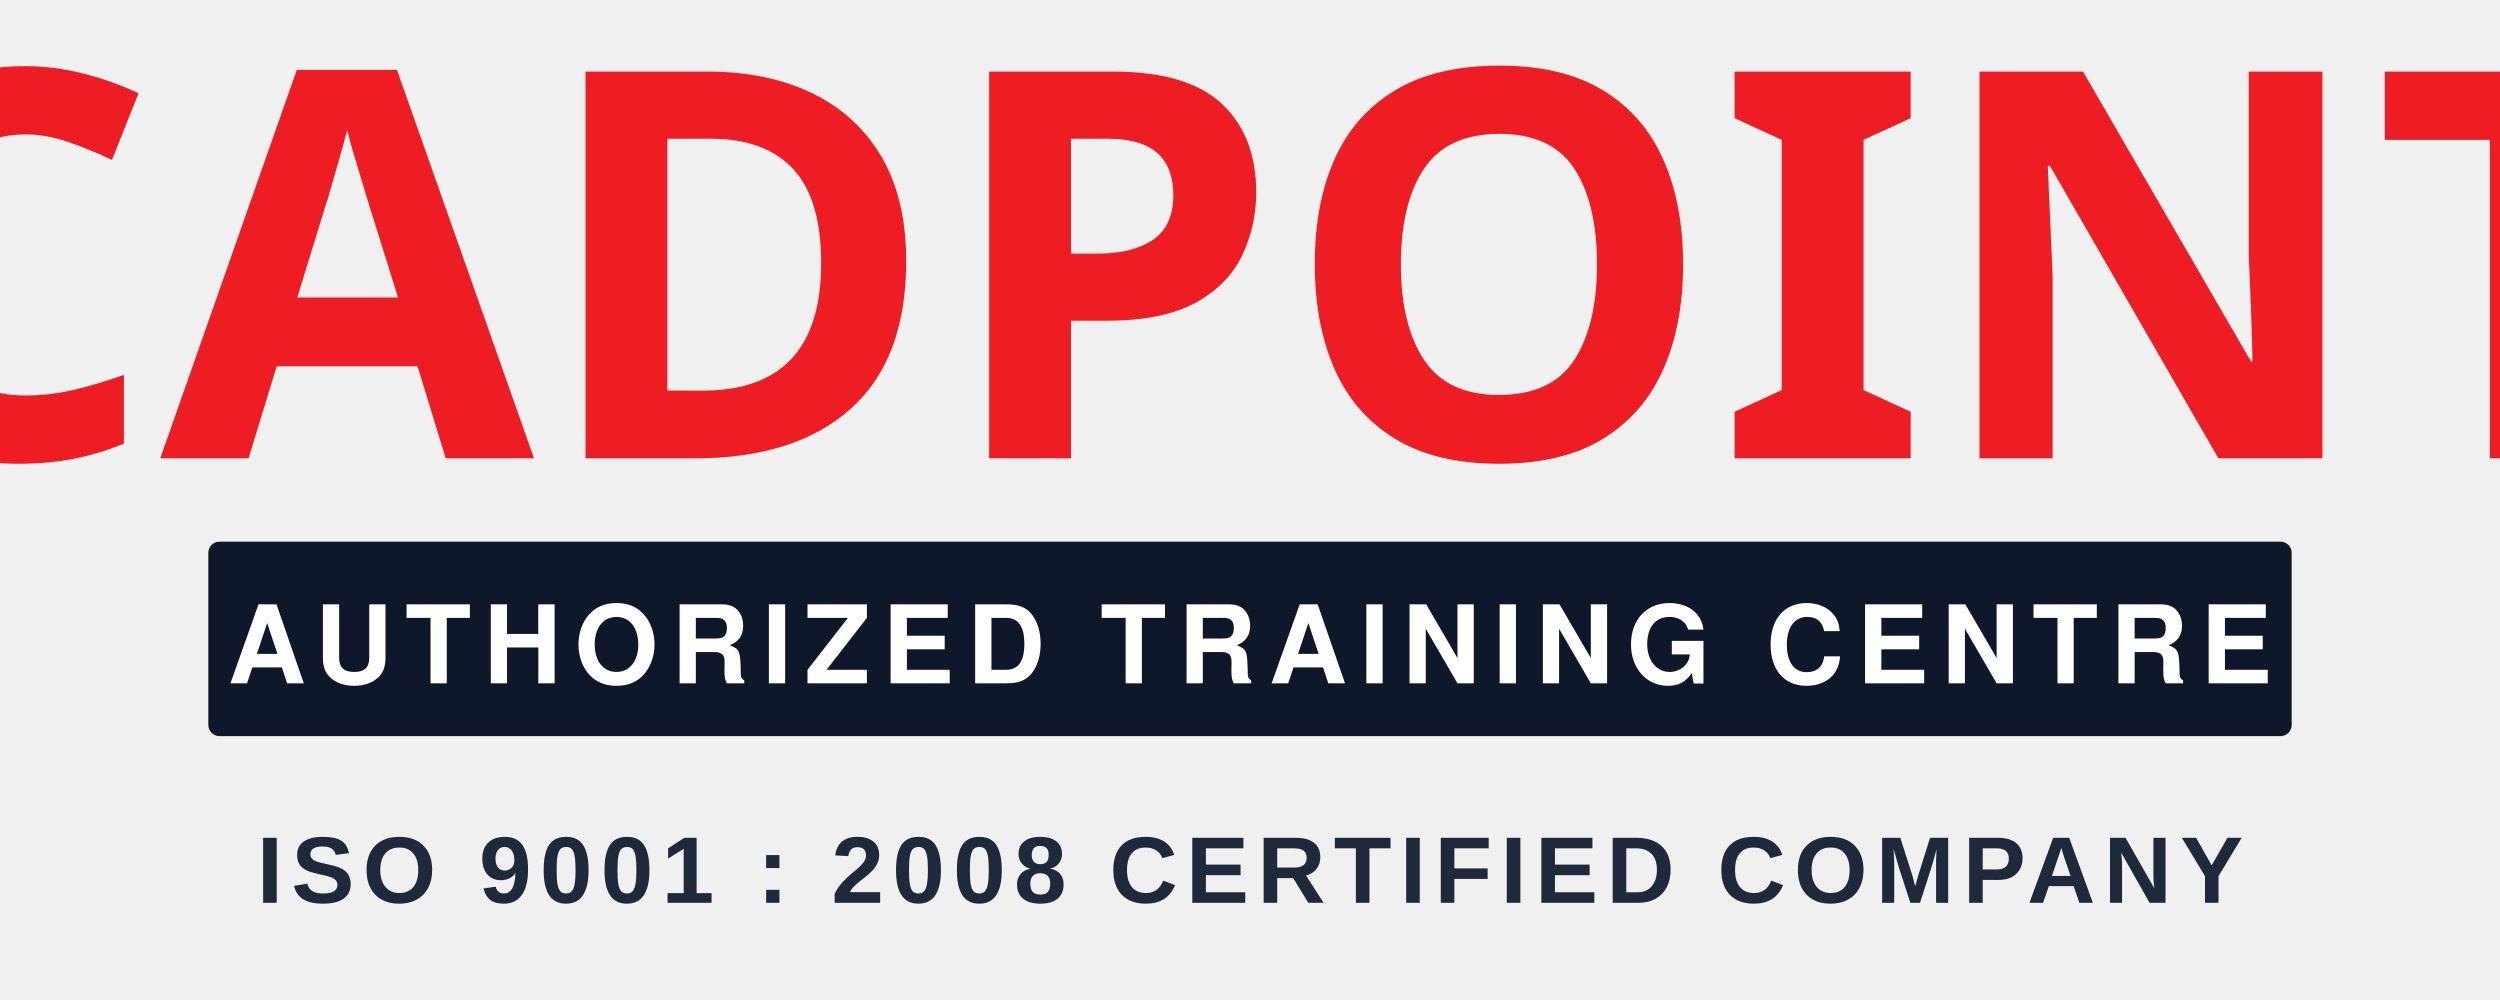
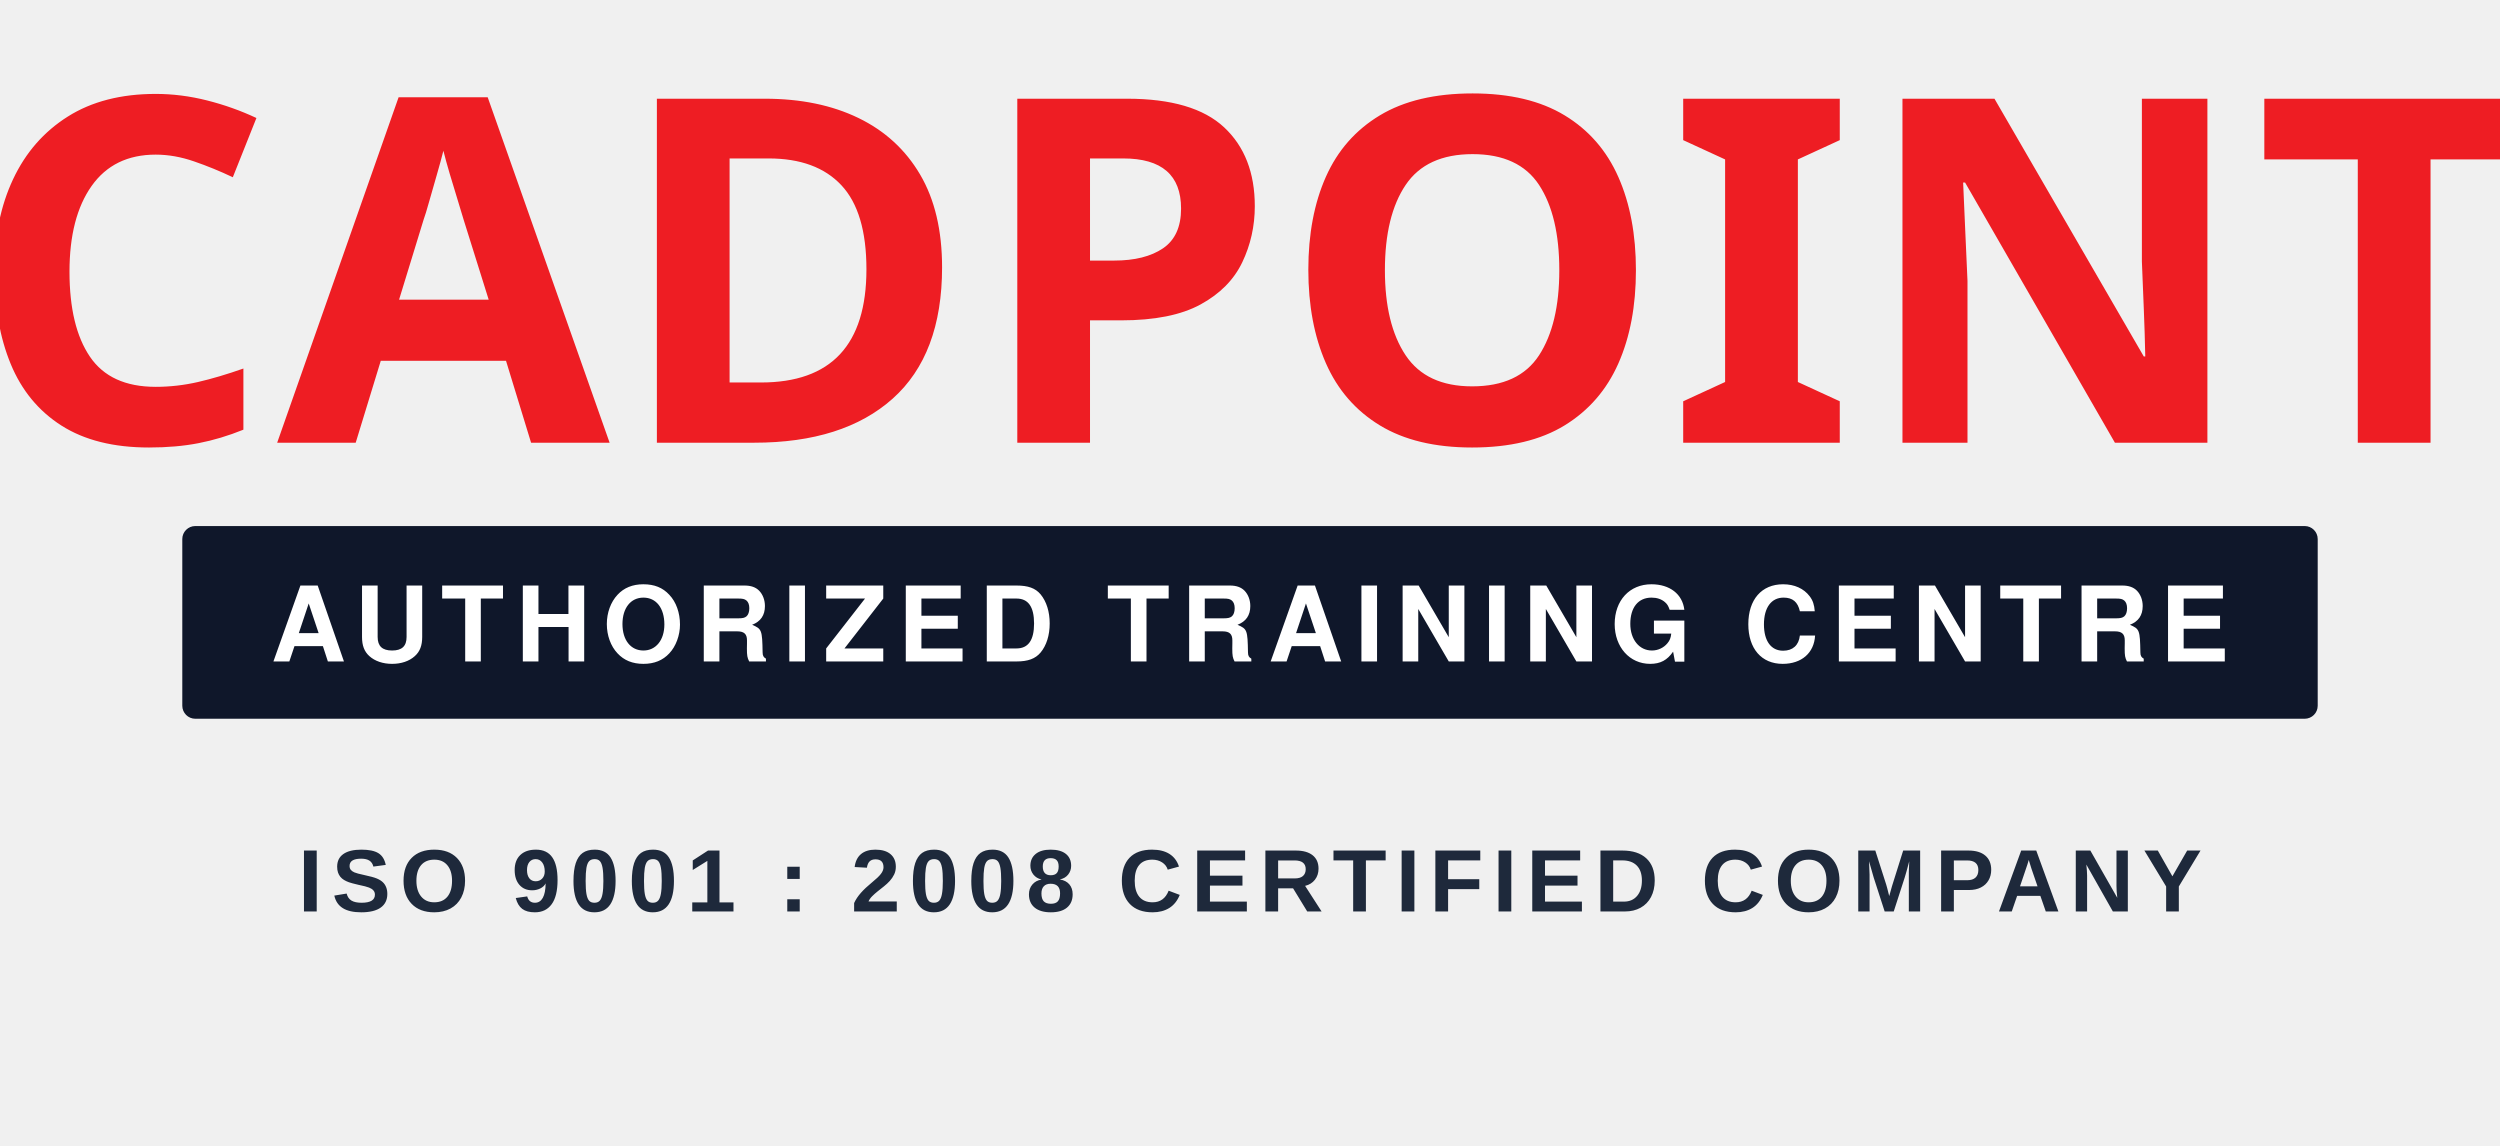
- <svg xmlns="http://www.w3.org/2000/svg" viewBox="0 0 900 360" width="900" height="360">
-   <g transform="translate(0, 0)">
-     <text x="450" y="165" text-anchor="middle" font-family="'Impact', 'Arial Black', sans-serif" font-weight="900" font-size="195" fill="#EE1D23" letter-spacing="1">CADPOINT</text>
-     <rect x="75" y="195" width="750" height="70" fill="#0F172A" rx="4" />
-     <text x="450" y="246" text-anchor="middle" font-family="'Arial Black', 'Helvetica', sans-serif" font-weight="900" font-size="39" fill="#FFFFFF" letter-spacing="4.5">AUTHORIZED TRAINING CENTRE</text>
-     <text x="450" y="325" text-anchor="middle" font-family="'Arial', sans-serif" font-weight="700" font-size="34" fill="#1E293B" letter-spacing="3">ISO 9001 : 2008 CERTIFIED COMPANY</text>
+ <svg xmlns="http://www.w3.org/2000/svg" viewBox="0 0 960 440" width="960" height="440">
+   <g transform="translate(0, 10)">
+     <text x="480" y="160" text-anchor="middle" font-family="'Impact', 'Arial Black', sans-serif" font-weight="900" font-size="185" fill="#EE1D23" letter-spacing="1.5">CADPOINT</text>
+     <rect x="70" y="192" width="820" height="74" fill="#0F172A" rx="5" />
+     <text x="480" y="244" text-anchor="middle" font-family="'Arial Black', 'Helvetica', sans-serif" font-weight="900" font-size="40" fill="#FFFFFF" letter-spacing="4.5">AUTHORIZED TRAINING CENTRE</text>
+     <text x="480" y="340" text-anchor="middle" font-family="'Arial', sans-serif" font-weight="700" font-size="34" fill="#1E293B" letter-spacing="3.5">ISO 9001 : 2008 CERTIFIED COMPANY</text>
  </g>
</svg>
